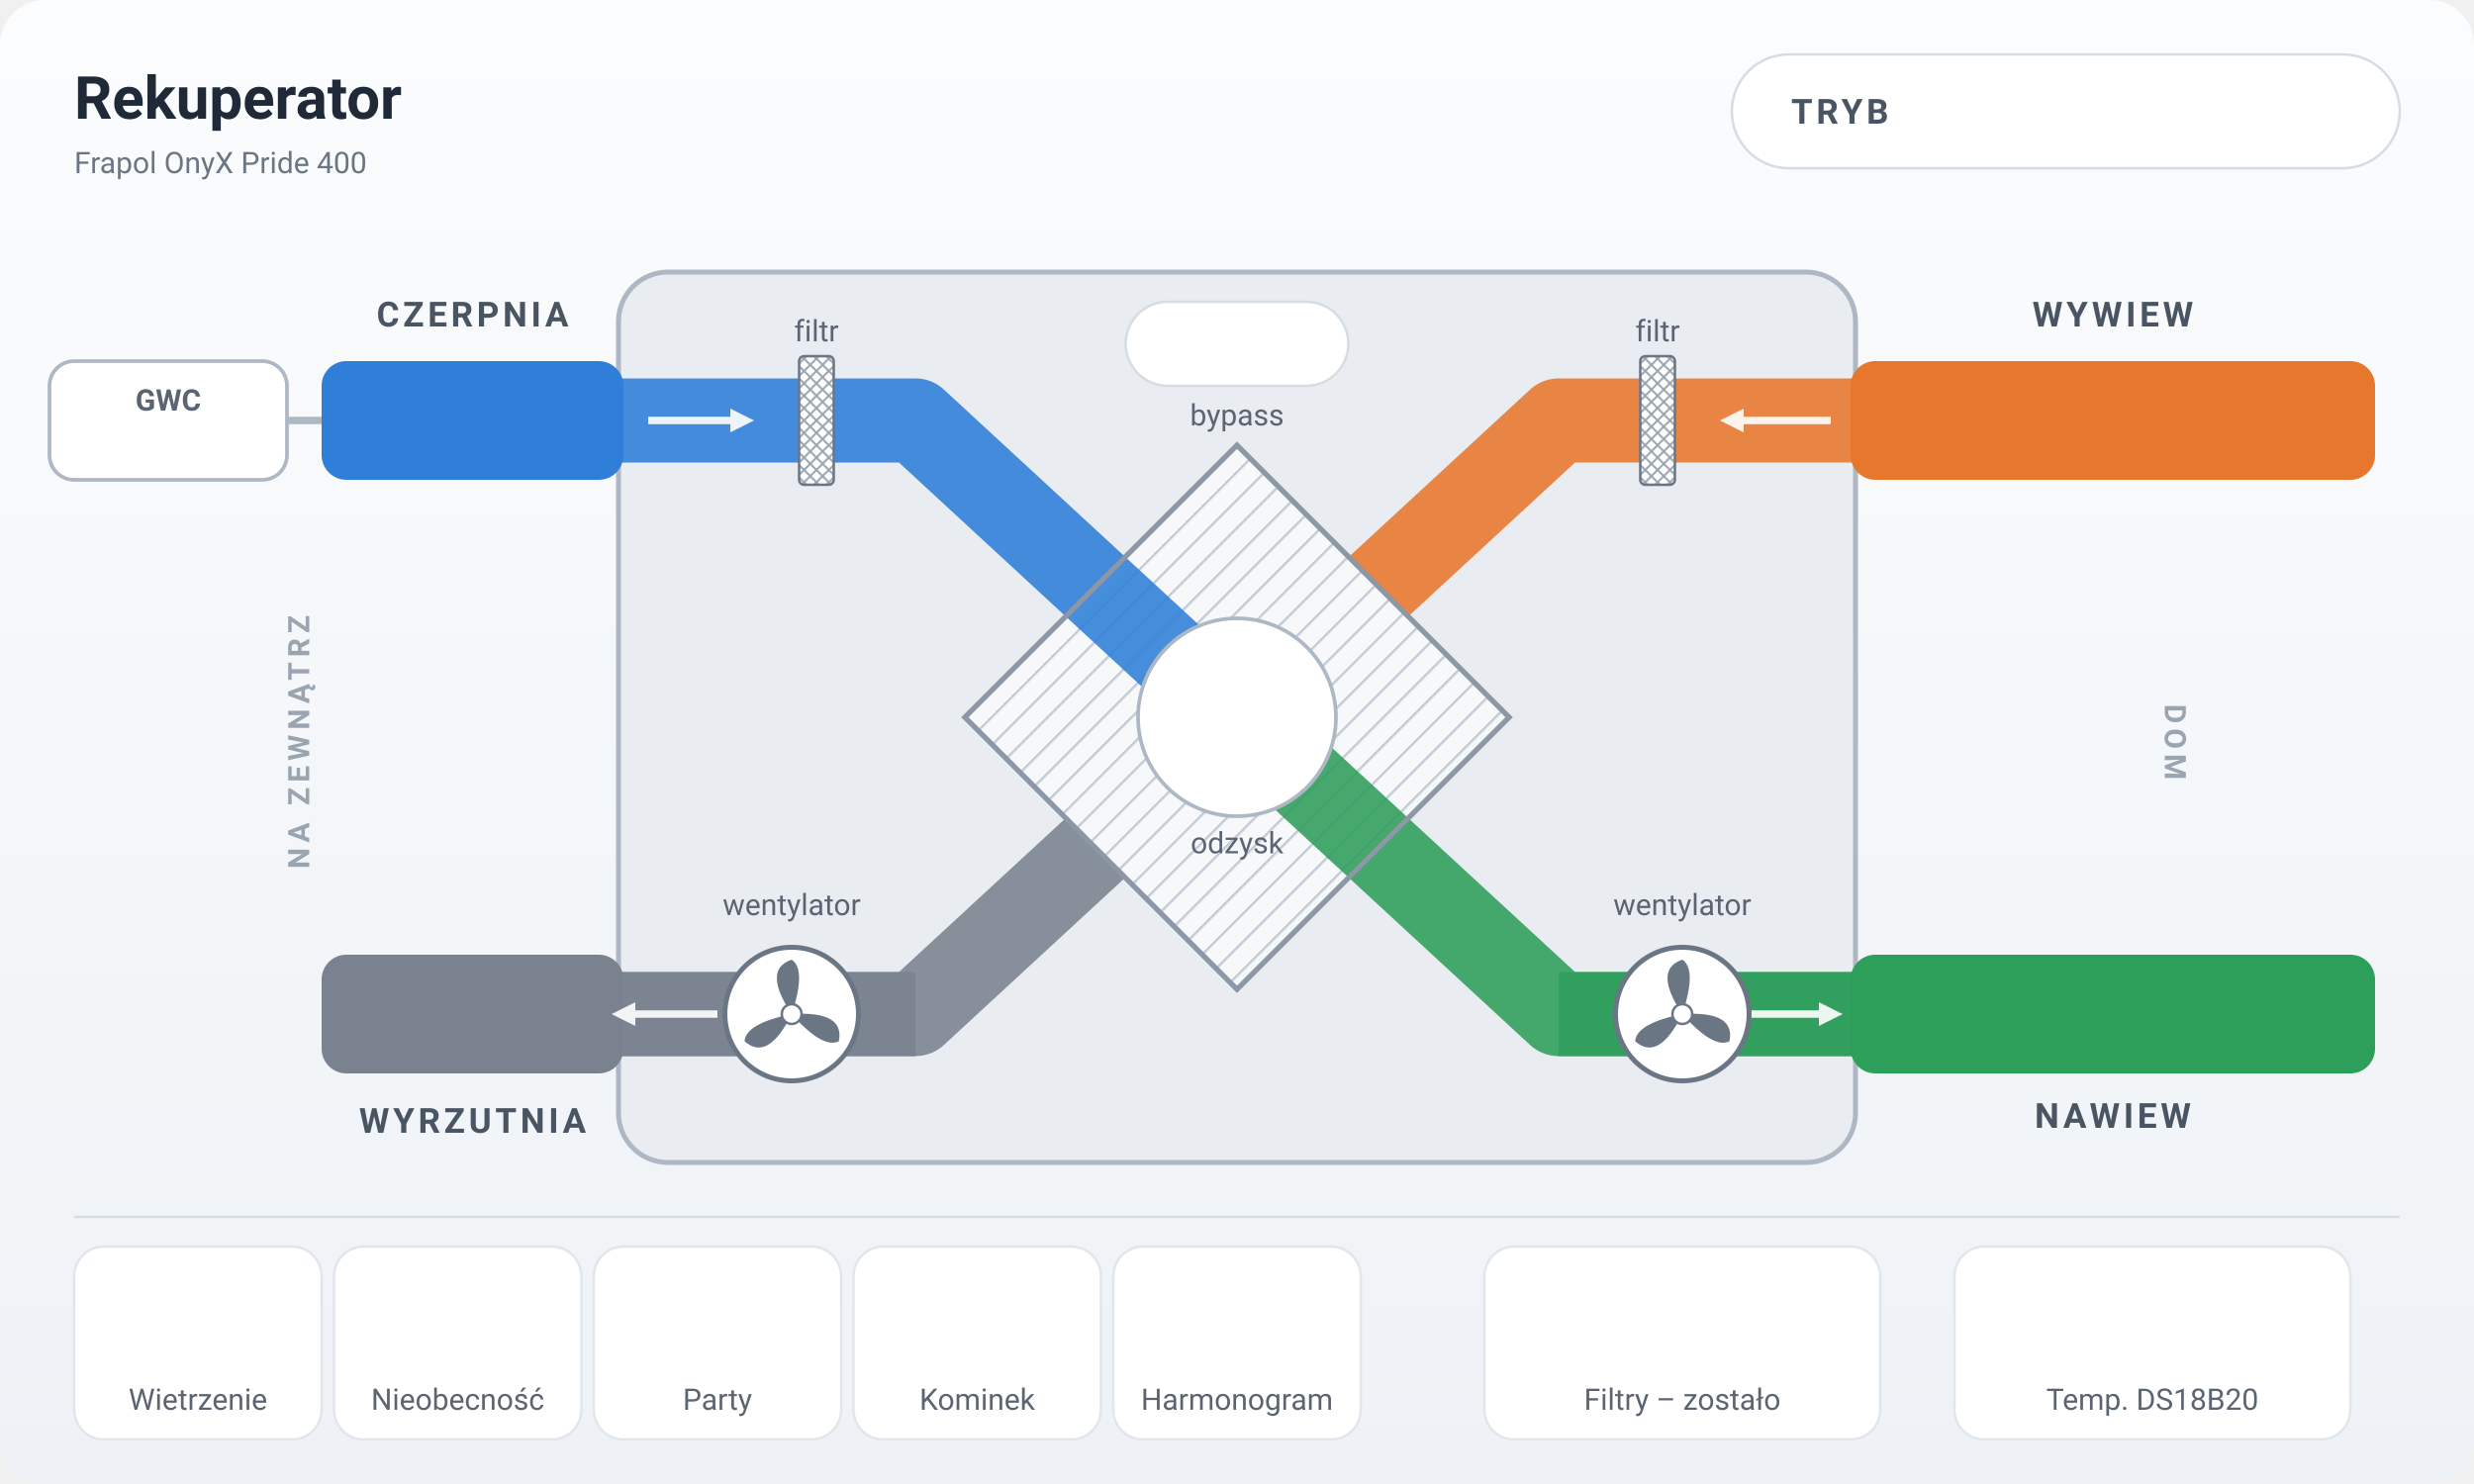
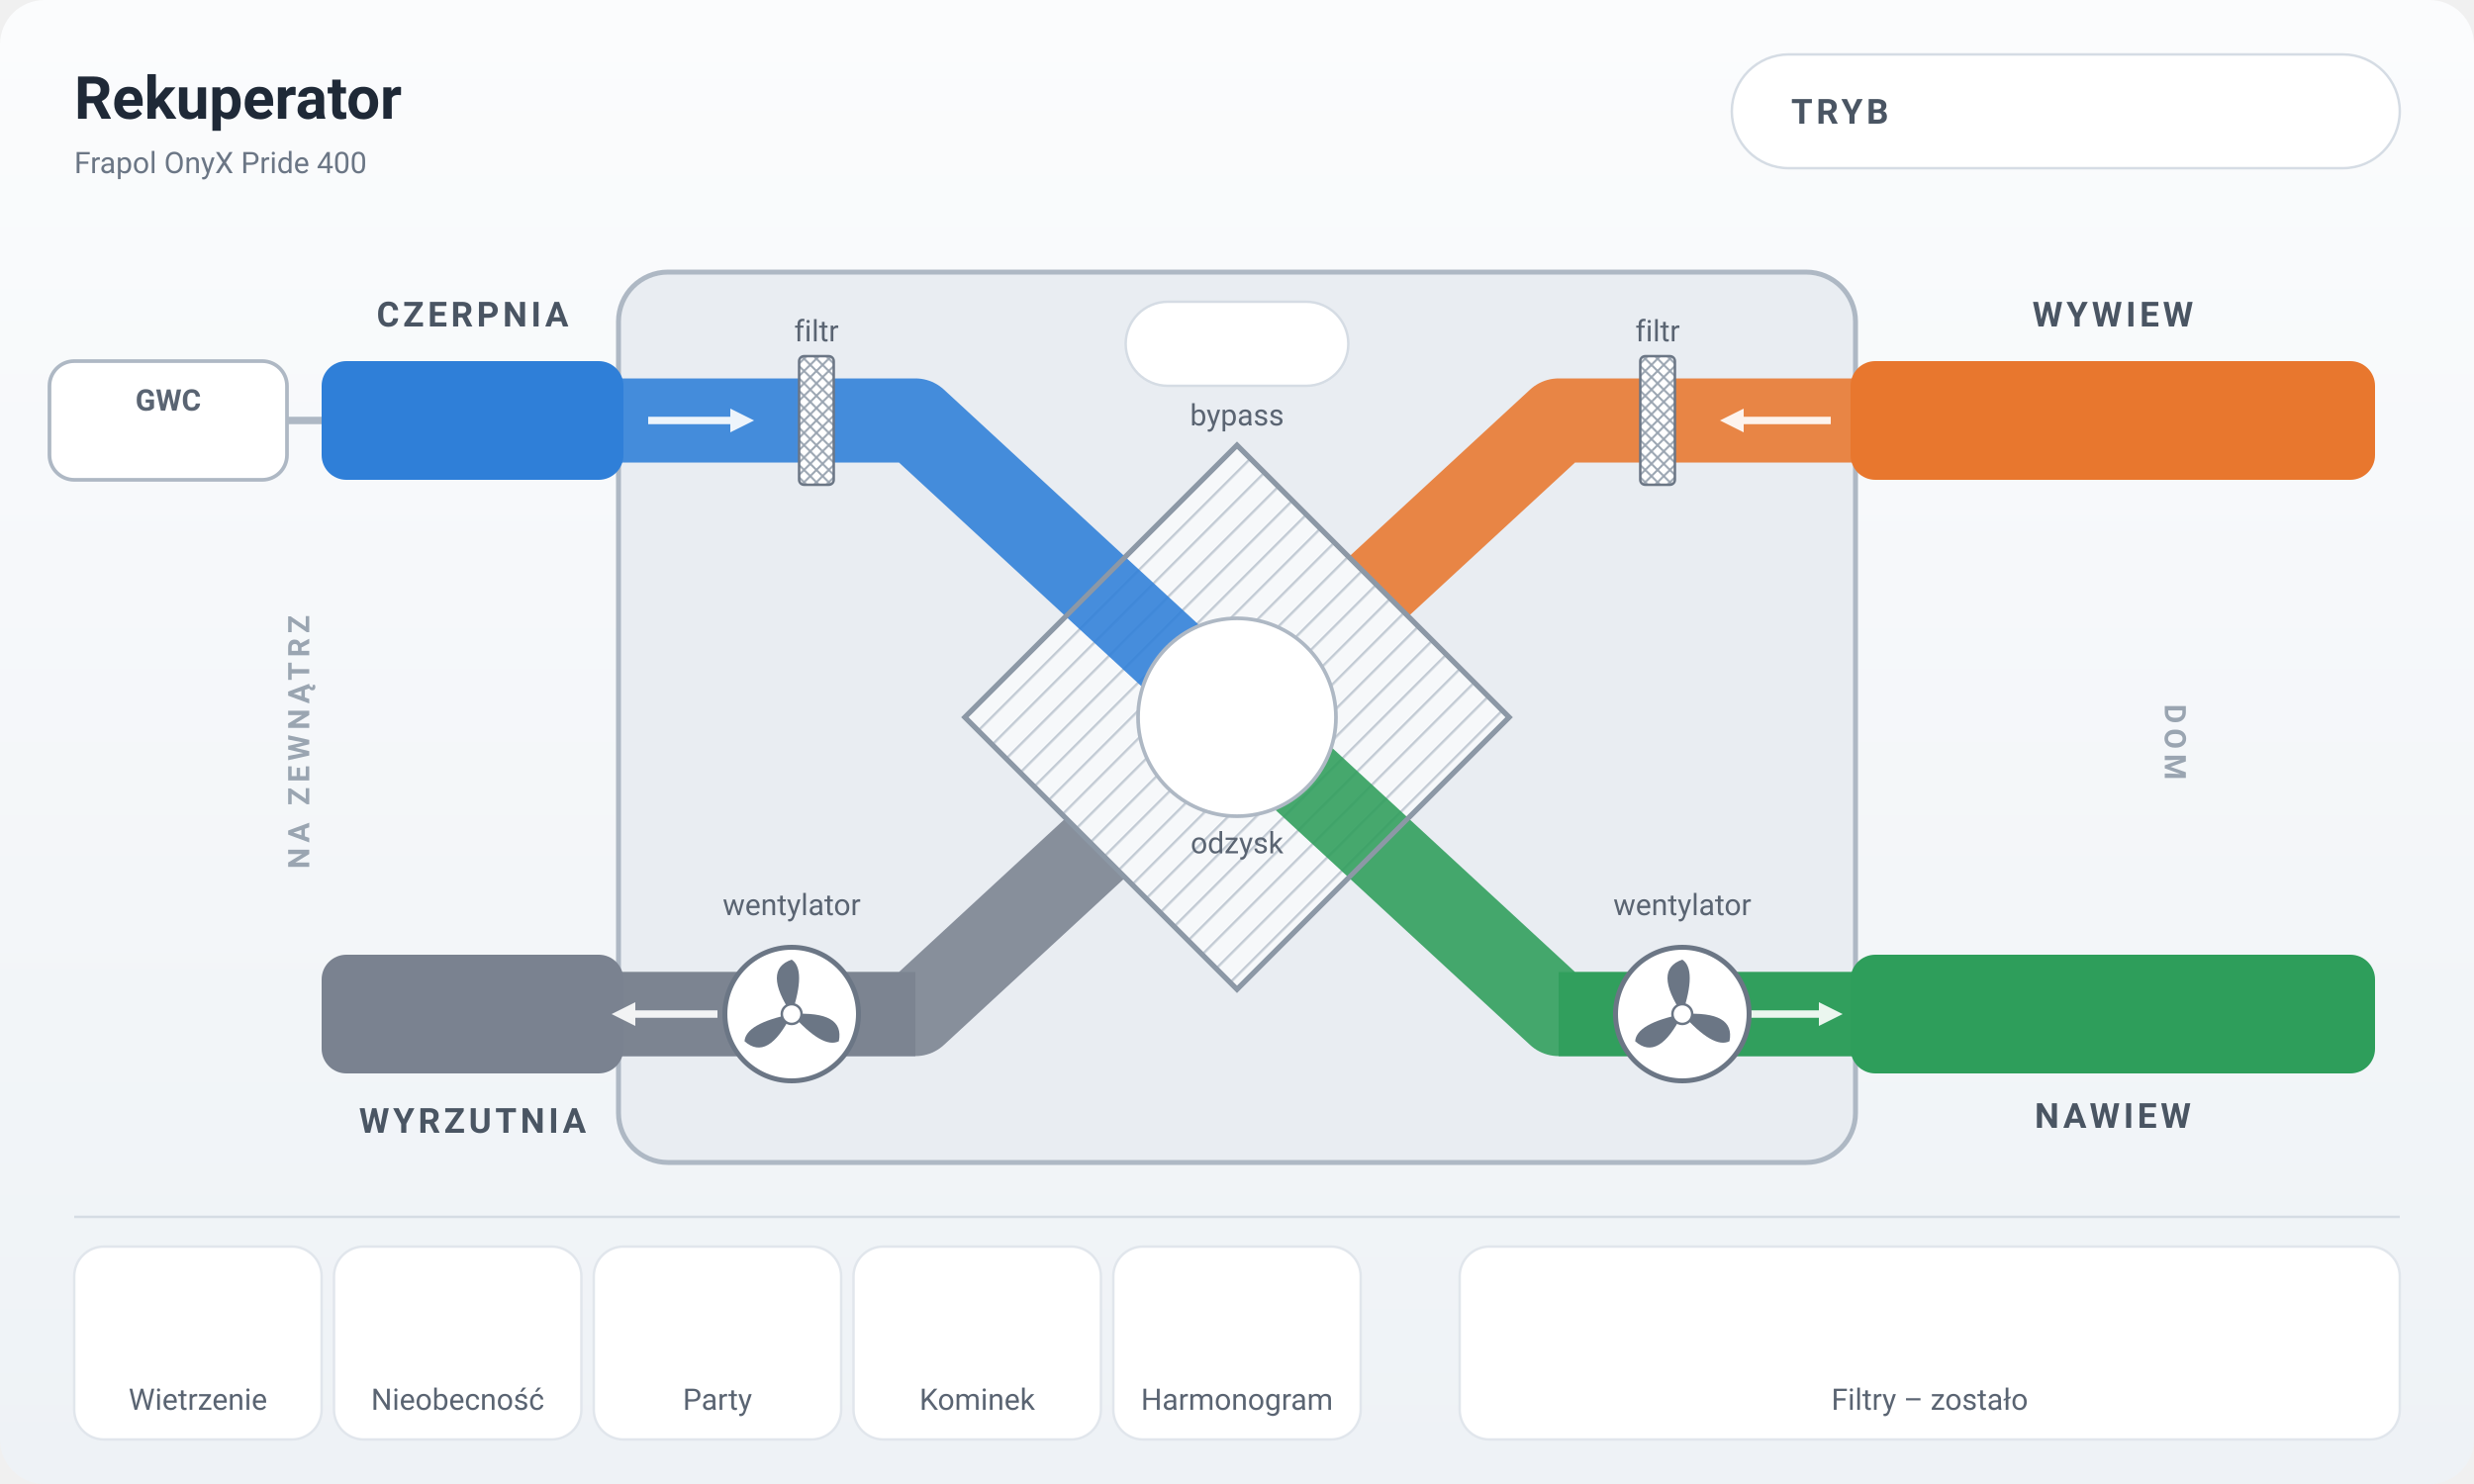
<svg xmlns="http://www.w3.org/2000/svg" viewBox="0 0 1000 600" font-family="Segoe UI,Roboto,Helvetica,Arial,sans-serif">
  <defs>
    <marker id="ar" viewBox="0 0 10 10" refX="5" refY="5" markerWidth="4" markerHeight="4" orient="auto">
      <path d="M1 1L9 5L1 9z" fill="#fff" />
    </marker>
    <pattern id="hx" width="8" height="8" patternUnits="userSpaceOnUse" patternTransform="rotate(45)">
      <rect width="8" height="8" fill="#F6F8FA" />
      <line x1="0" y1="0" x2="0" y2="8" stroke="#C5CDD6" stroke-width="2" />
    </pattern>
    <pattern id="flt" width="5" height="5" patternUnits="userSpaceOnUse">
      <rect width="5" height="5" fill="#fff" />
      <path d="M0 0L5 5M5 0L0 5" stroke="#9AA5B1" stroke-width="0.8" />
    </pattern>
    <linearGradient id="bg" x1="0" y1="0" x2="0" y2="1">
      <stop offset="0" stop-color="#FBFCFD" />
      <stop offset="1" stop-color="#EEF2F6" />
    </linearGradient>
  </defs>
  <style>.lb{font-size:14px;font-weight:700;letter-spacing:1.5px;fill:#4A5563}.sm{font-size:12px;fill:#6B7685}.cap{font-size:12px;fill:#5A6472;text-anchor:middle}.side{font-size:12px;font-weight:600;letter-spacing:2px;fill:#9AA5B1;text-anchor:middle}</style>
  <rect width="1000" height="600" rx="18" fill="url(#bg)" />
  <text x="30" y="48" font-size="24" font-weight="700" fill="#1F2937">Rekuperator</text>
  <text x="30" y="70" class="sm">Frapol OnyX Pride 400</text>
  <rect x="700" y="22" width="270" height="46" rx="23" fill="#fff" stroke="#D5DCE4" />
  <text x="724" y="50" class="lb" font-size="12">TRYB</text>
  <text x="125" y="300" class="side" transform="rotate(-90 125 300)">NA ZEWNĄTRZ</text>
  <text x="875" y="300" class="side" transform="rotate(90 875 300)">DOM</text>
  <rect x="250" y="110" width="500" height="360" rx="20" fill="#E9EDF2" stroke="#AEB8C4" stroke-width="2" />
  <path d="M750 170 L630 170 L500 290" fill="none" stroke="#E8772E" stroke-width="34" stroke-linejoin="round" opacity=".88" />
  <path d="M500 290 L370 410 L250 410" fill="none" stroke="#7A8290" stroke-width="34" stroke-linejoin="round" opacity=".88" />
  <polygon points="500,180 610,290 500,400 390,290" fill="url(#hx)" stroke="#8C98A6" stroke-width="2" />
  <path d="M500 290 L630 410 L750 410" fill="none" stroke="#2E9E5B" stroke-width="34" stroke-linejoin="round" opacity=".88" />
  <path d="M250 170 L370 170 L500 290" fill="none" stroke="#2F7FD8" stroke-width="34" stroke-linejoin="round" opacity=".88" />
  <polygon points="500,180 610,290 500,400 390,290" fill="none" stroke="#8C98A6" stroke-width="2" />
  <circle cx="500" cy="290" r="40" fill="#fff" stroke="#AEB8C4" stroke-width="1.5" />
  <text x="500" y="345" class="cap" font-size="10">odzysk</text>
  <rect x="130" y="146" width="122" height="48" rx="10" fill="#2F7FD8" />
  <rect x="130" y="386" width="122" height="48" rx="10" fill="#7A8290" />
  <rect x="748" y="146" width="212" height="48" rx="10" fill="#E8772E" />
  <rect x="748" y="386" width="212" height="48" rx="10" fill="#2E9E5B" />
  <path d="M630 410 L750 410" fill="none" stroke="#2E9E5B" stroke-width="34" stroke-linejoin="round" opacity=".88" />
  <path d="M370 410 L250 410" fill="none" stroke="#7A8290" stroke-width="34" stroke-linejoin="round" opacity=".88" />
  <line x1="262" y1="170" x2="300" y2="170" stroke="#fff" stroke-width="3" marker-end="url(#ar)" opacity=".9" />
  <line x1="290" y1="410" x2="252" y2="410" stroke="#fff" stroke-width="3" marker-end="url(#ar)" opacity=".9" />
  <line x1="740" y1="170" x2="700" y2="170" stroke="#fff" stroke-width="3" marker-end="url(#ar)" opacity=".9" />
  <line x1="700" y1="410" x2="740" y2="410" stroke="#fff" stroke-width="3" marker-end="url(#ar)" opacity=".9" />
  <rect x="323" y="144" width="14" height="52" rx="2" fill="url(#flt)" stroke="#6B7685" />
  <rect x="663" y="144" width="14" height="52" rx="2" fill="url(#flt)" stroke="#6B7685" />
  <text x="330" y="138" class="cap" font-size="10">filtr</text>
  <text x="670" y="138" class="cap" font-size="10">filtr</text>
  <circle cx="320" cy="410" r="27" fill="#fff" stroke="#6B7685" stroke-width="2" />
  <path d="M320 410 q 6 -18 0 -22 q -12 4 0 22z" fill="#6B7685" transform="rotate(0 320 410)" />
  <path d="M320 410 q 6 -18 0 -22 q -12 4 0 22z" fill="#6B7685" transform="rotate(120 320 410)" />
  <path d="M320 410 q 6 -18 0 -22 q -12 4 0 22z" fill="#6B7685" transform="rotate(240 320 410)" />
  <circle cx="320" cy="410" r="4" fill="#fff" stroke="#6B7685" />
  <circle cx="680" cy="410" r="27" fill="#fff" stroke="#6B7685" stroke-width="2" />
  <path d="M680 410 q 6 -18 0 -22 q -12 4 0 22z" fill="#6B7685" transform="rotate(0 680 410)" />
  <path d="M680 410 q 6 -18 0 -22 q -12 4 0 22z" fill="#6B7685" transform="rotate(120 680 410)" />
  <path d="M680 410 q 6 -18 0 -22 q -12 4 0 22z" fill="#6B7685" transform="rotate(240 680 410)" />
  <circle cx="680" cy="410" r="4" fill="#fff" stroke="#6B7685" />
  <text x="320" y="370" class="cap" font-size="10">wentylator</text>
  <text x="680" y="370" class="cap" font-size="10">wentylator</text>
  <text x="191" y="132" class="lb" text-anchor="middle">CZERPNIA</text>
  <text x="191" y="458" class="lb" text-anchor="middle">WYRZUTNIA</text>
  <text x="854" y="132" class="lb" text-anchor="middle">WYWIEW</text>
  <text x="854" y="456" class="lb" text-anchor="middle">NAWIEW</text>
  <rect x="455" y="122" width="90" height="34" rx="17" fill="#fff" stroke="#D5DCE4" />
  <text x="500" y="172" class="cap" font-size="10">bypass</text>
  <rect x="20" y="146" width="96" height="48" rx="10" fill="#fff" stroke="#AEB8C4" stroke-width="1.5" />
  <text x="68" y="166" class="cap" font-weight="700">GWC</text>
  <path d="M116 170 L130 170" stroke="#AEB8C4" stroke-width="3" />
  <line x1="30" y1="492" x2="970" y2="492" stroke="#D5DCE4" />
  <rect x="30" y="504" width="100" height="78" rx="12" fill="#fff" stroke="#E1E6EC" />
  <text x="80" y="570" class="cap">Wietrzenie</text>
  <rect x="135" y="504" width="100" height="78" rx="12" fill="#fff" stroke="#E1E6EC" />
  <text x="185" y="570" class="cap">Nieobecność</text>
  <rect x="240" y="504" width="100" height="78" rx="12" fill="#fff" stroke="#E1E6EC" />
  <text x="290" y="570" class="cap">Party</text>
  <rect x="345" y="504" width="100" height="78" rx="12" fill="#fff" stroke="#E1E6EC" />
  <text x="395" y="570" class="cap">Kominek</text>
  <rect x="450" y="504" width="100" height="78" rx="12" fill="#fff" stroke="#E1E6EC" />
  <text x="500" y="570" class="cap">Harmonogram</text>
-   <rect x="600" y="504" width="160" height="78" rx="12" fill="#fff" stroke="#E1E6EC" />
-   <text x="680" y="570" class="cap">Filtry – zostało</text>
-   <rect x="790" y="504" width="160" height="78" rx="12" fill="#fff" stroke="#E1E6EC" />
-   <text x="870" y="570" class="cap">Temp. DS18B20</text>
+   <rect x="590" y="504" width="380" height="78" rx="12" fill="#fff" stroke="#E1E6EC" />
+   <text x="780" y="570" class="cap">Filtry – zostało</text>
</svg>
